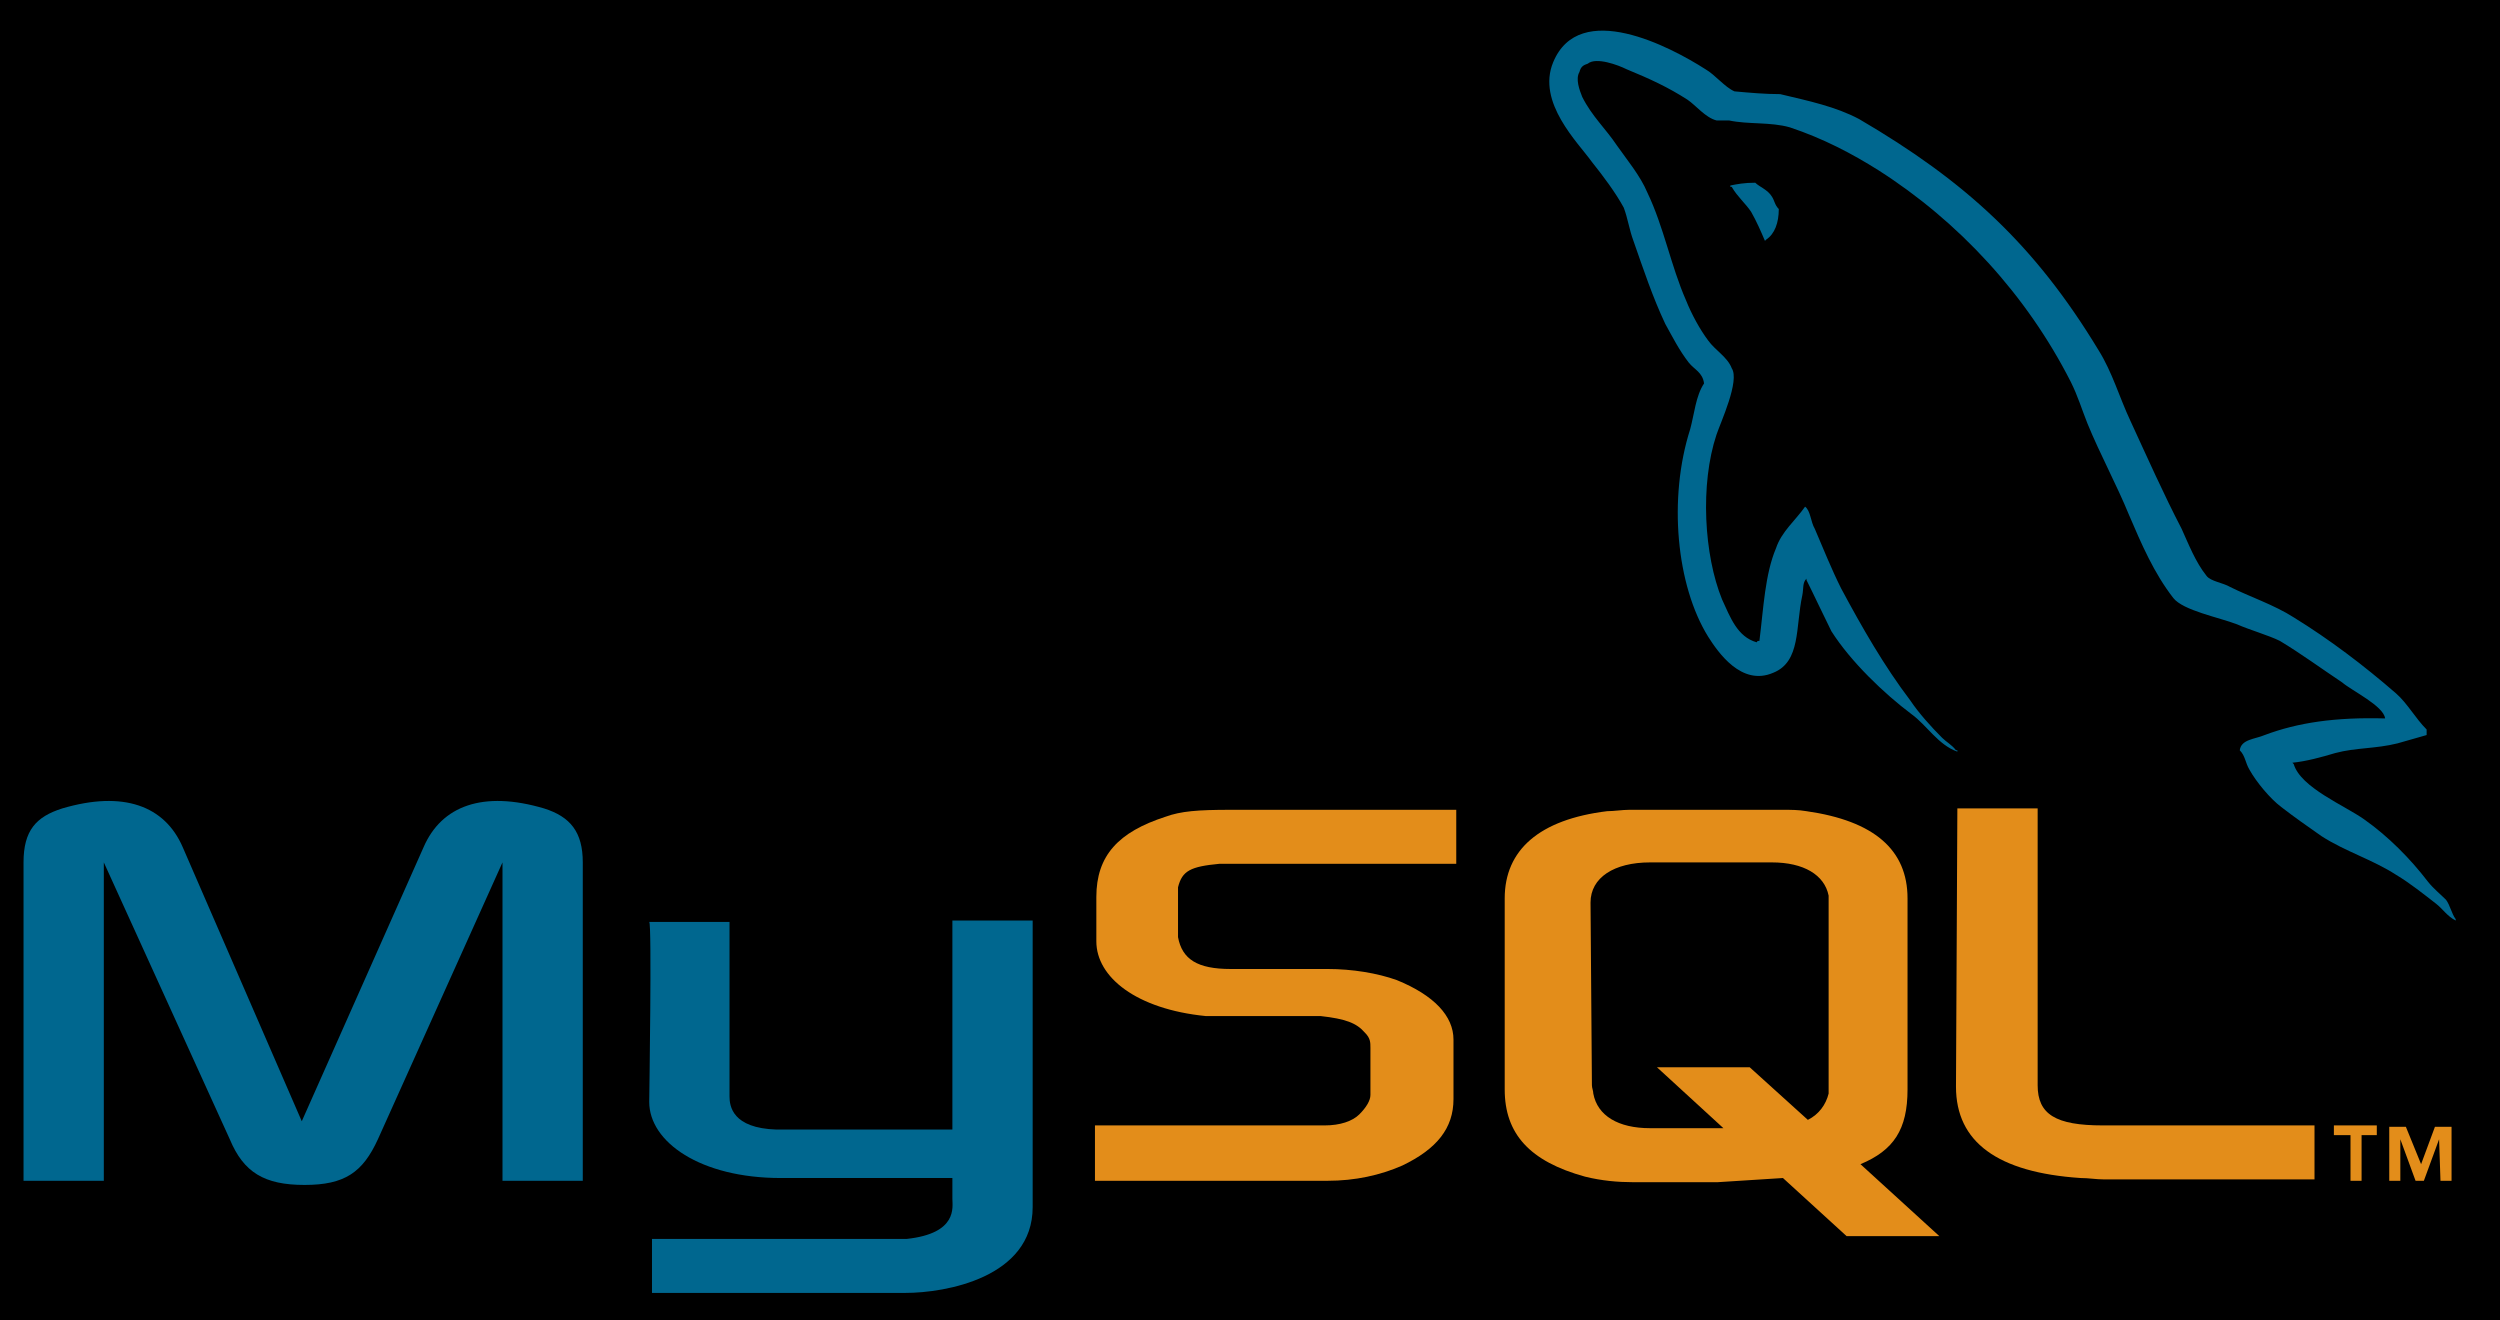
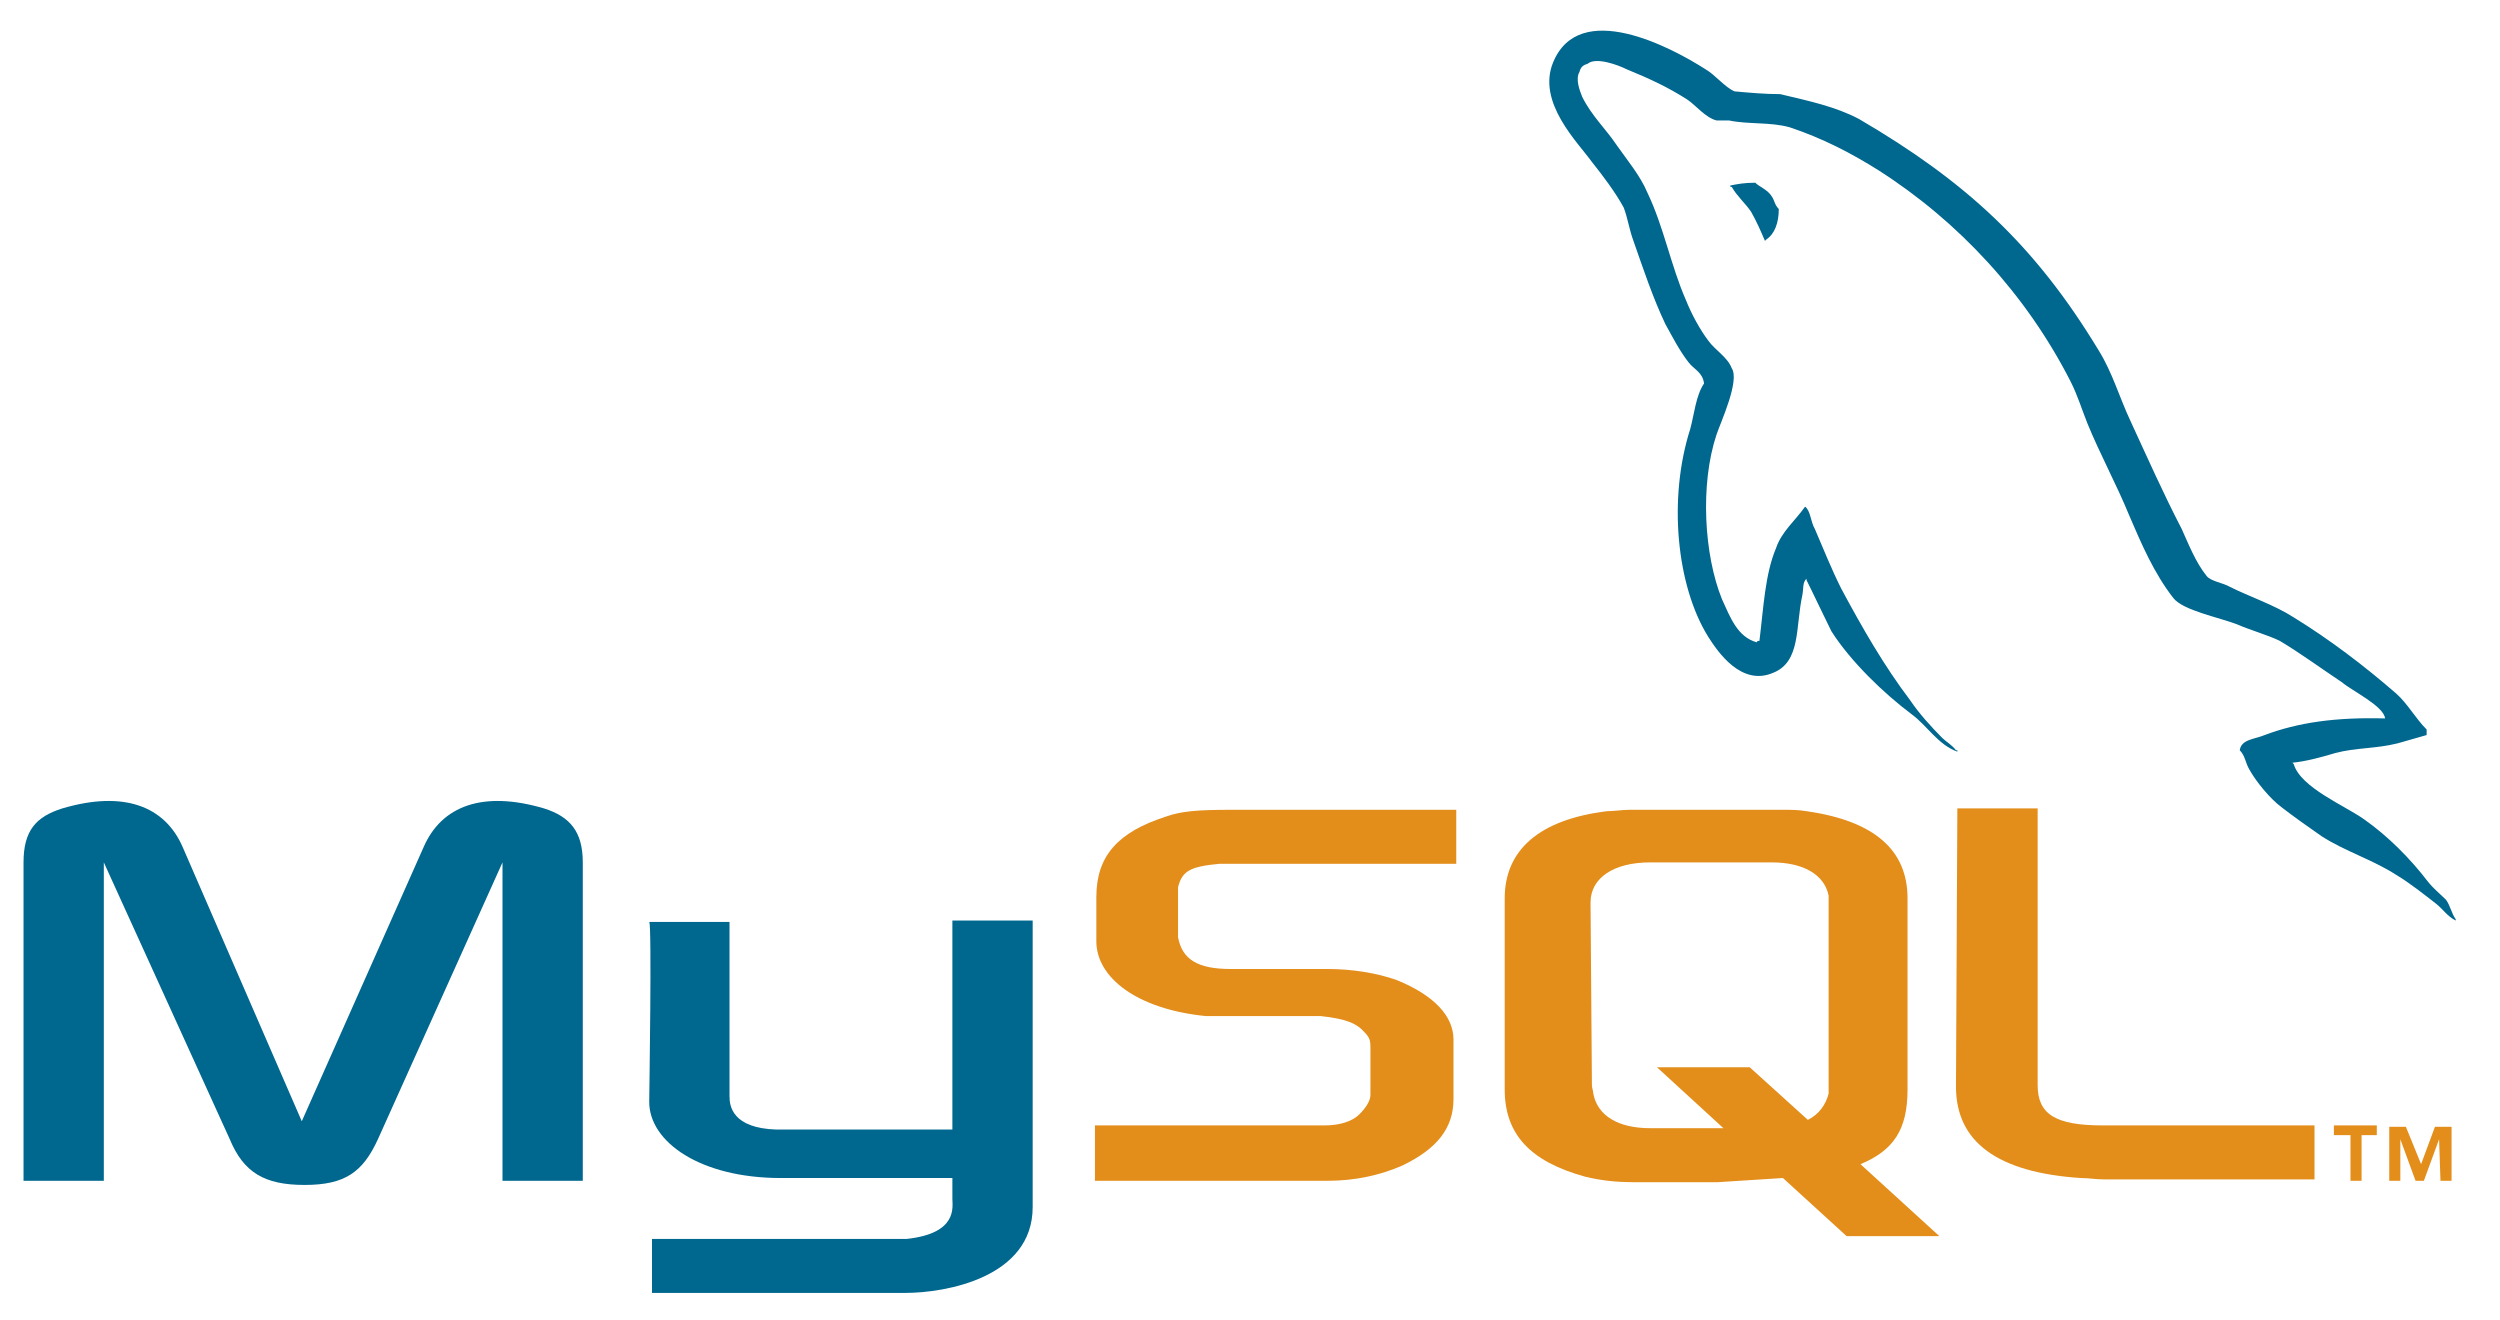
<svg xmlns="http://www.w3.org/2000/svg" width="180.6" height="95.3">
  <g>
-     <rect fill="#000000" id="canvas_background" height="97.3" width="182.6" y="-1" x="-1" />
+     <rect x="0" y="0" width="48" height="48" style="fill:rgb(0%,0%,0%);fill-opacity:0;stroke:none;" />
  </g>
  <g>
    <path fill="#00678f" id="svg_1" d="m1.7,85.3l5.8,0l0,-23l9.1,20c1,2.4 2.5,3.3 5.4,3.3c2.9,0 4.2,-0.9 5.3,-3.3l9,-20l0,23l5.8,0l0,-23c0,-2.2 -0.9,-3.3 -2.8,-3.9c-4.4,-1.3 -7.4,-0.2 -8.7,2.8l-8.8,19.8l-8.6,-19.8c-1.3,-3 -4.3,-4.1 -8.7,-2.8c-1.9,0.6 -2.8,1.6 -2.8,3.9l0,23l0,0z" class="st0" />
    <path fill="#00678f" id="svg_2" d="m46.9,66.6l5.8,0l0,12.6c0,0.7 0.2,2.3 3.4,2.4c1.7,0 12.6,0 12.7,0l0,-15.1l5.8,0c0,0 0,20.6 0,20.7c0,5.1 -6.3,6.2 -9.2,6.2l-18.3,0l0,-3.9c0,0 18.4,0 18.4,0c3.7,-0.4 3.3,-2.3 3.3,-2.9l0,-1.5l-12.4,0c-5.8,0 -9.5,-2.6 -9.5,-5.5c0,-0.3 0.2,-12.9 0,-13l0,0z" class="st0" />
    <path fill="#00678f" id="svg_3" d="m172.3,51.9c-3.6,-0.1 -6.3,0.3 -8.7,1.2c-0.7,0.3 -1.7,0.3 -1.8,1.1c0.4,0.4 0.4,0.9 0.7,1.4c0.5,0.9 1.5,2.1 2.3,2.7c0.9,0.7 1.9,1.4 2.9,2.1c1.7,1.1 3.7,1.7 5.4,2.8c1,0.6 2,1.4 2.9,2.1c0.5,0.4 0.8,0.9 1.4,1.2c0,0 0,-0.1 0,-0.1c-0.3,-0.4 -0.4,-1 -0.7,-1.4c-0.4,-0.4 -0.9,-0.8 -1.3,-1.3c-1.3,-1.7 -2.9,-3.3 -4.6,-4.5c-1.4,-1 -4.6,-2.3 -5.1,-4c0,0 0,0 -0.1,-0.1c1,-0.1 2.1,-0.4 3.1,-0.7c1.5,-0.4 2.9,-0.3 4.5,-0.7c0.7,-0.2 1.4,-0.4 2.1,-0.6c0,-0.1 0,-0.3 0,-0.4c-0.8,-0.8 -1.4,-1.9 -2.2,-2.6c-2.3,-2 -4.8,-3.9 -7.4,-5.5c-1.4,-0.9 -3.2,-1.5 -4.6,-2.2c-0.5,-0.3 -1.4,-0.4 -1.7,-0.8c-0.8,-1 -1.3,-2.3 -1.8,-3.4c-1.3,-2.5 -2.5,-5.2 -3.7,-7.8c-0.8,-1.7 -1.3,-3.5 -2.3,-5.1c-4.6,-7.6 -9.6,-12.2 -17.3,-16.7c-1.7,-0.9 -3.6,-1.3 -5.7,-1.8c-1.1,0 -2.2,-0.1 -3.3,-0.2c-0.7,-0.3 -1.4,-1.2 -2.1,-1.6c-2.5,-1.6 -9.1,-5.1 -11,-0.5c-1.2,2.9 1.8,5.8 2.8,7.2c0.8,1 1.7,2.2 2.3,3.3c0.3,0.8 0.4,1.6 0.7,2.4c0.7,2 1.4,4.1 2.3,6c0.5,0.9 1,1.9 1.7,2.8c0.4,0.5 1,0.7 1.1,1.5c-0.6,0.9 -0.7,2.2 -1,3.3c-1.6,5 -1,11.3 1.3,15c0.7,1.1 2.4,3.6 4.7,2.6c2,-0.8 1.6,-3.3 2.1,-5.6c0.1,-0.5 0,-0.9 0.3,-1.2c0,0 0,0.1 0,0.1c0.6,1.2 1.2,2.5 1.8,3.7c1.4,2.2 3.8,4.5 5.8,6c1.1,0.8 1.9,2.2 3.3,2.7c0,0 0,-0.1 0,-0.1c0,0 0,0 -0.1,0c-0.3,-0.4 -0.7,-0.6 -1,-0.9c-0.8,-0.8 -1.7,-1.8 -2.3,-2.7c-1.9,-2.5 -3.5,-5.3 -5,-8.1c-0.7,-1.4 -1.3,-2.9 -1.9,-4.3c-0.3,-0.5 -0.3,-1.3 -0.7,-1.6c-0.7,1 -1.7,1.8 -2.1,3c-0.8,1.9 -0.9,4.3 -1.2,6.7c-0.2,0 -0.1,0 -0.2,0.1c-1.4,-0.4 -1.9,-1.8 -2.5,-3.1c-1.3,-3.2 -1.6,-8.3 -0.4,-11.9c0.3,-0.9 1.7,-3.9 1.1,-4.8c-0.3,-0.8 -1.2,-1.3 -1.7,-2c-0.6,-0.8 -1.2,-1.9 -1.6,-2.9c-1.1,-2.5 -1.6,-5.3 -2.8,-7.8c-0.5,-1.2 -1.5,-2.4 -2.2,-3.4c-0.8,-1.2 -1.8,-2.1 -2.5,-3.5c-0.2,-0.5 -0.5,-1.3 -0.2,-1.8c0.1,-0.4 0.3,-0.5 0.6,-0.6c0.6,-0.5 2.2,0.1 2.8,0.4c1.7,0.7 3,1.3 4.4,2.2c0.6,0.4 1.3,1.3 2.1,1.5c0.3,0 0.6,0 0.9,0c1.4,0.3 3,0.1 4.4,0.5c2.4,0.8 4.5,1.9 6.4,3.1c5.8,3.7 10.7,9 13.9,15.3c0.5,1 0.8,2 1.2,3c0.9,2.2 2.1,4.4 3,6.6c0.9,2.1 1.8,4.2 3.2,6c0.7,0.9 3.3,1.4 4.6,1.9c0.9,0.4 2.3,0.8 3.1,1.2c1.5,0.9 3,2 4.5,3c0.7,0.6 3,1.7 3.1,2.6l0,0z" class="st0" />
    <path fill="#00678f" id="svg_4" d="m126.8,13.2c-0.8,0 -1.3,0.1 -1.8,0.2c0,0 0,0 0,0.1c0,0 0,0 0.1,0c0.4,0.7 1,1.2 1.4,1.8c0.4,0.7 0.7,1.4 1,2.1c0,0 0.1,-0.1 0.1,-0.1c0.6,-0.4 0.9,-1.2 0.9,-2.2c-0.3,-0.3 -0.3,-0.6 -0.5,-0.9c-0.3,-0.5 -0.9,-0.7 -1.2,-1l0,0z" class="st0" />
    <path fill="#e38d1a" id="svg_5" d="m79.1,85.3l16.8,0c2,0 3.8,-0.4 5.4,-1.1c2.5,-1.2 3.7,-2.7 3.7,-4.8l0,-4.3c0,-1.7 -1.4,-3.2 -4.1,-4.3c-1.4,-0.5 -3.2,-0.8 -5,-0.8l-7,0c-2.4,0 -3.5,-0.7 -3.8,-2.3c0,-0.2 0,-0.4 0,-0.5l0,-2.6c0,-0.1 0,-0.3 0,-0.5c0.3,-1.2 0.9,-1.5 3,-1.7c0.2,0 0.4,0 0.5,0l16.6,0l0,-3.9l-16.3,0c-2.4,0 -3.6,0.1 -4.7,0.5c-3.4,1.1 -5,2.8 -5,5.8l0,3.2c0,2.6 2.9,4.9 7.9,5.4c0.5,0 1.1,0 1.7,0l6,0c0.2,0 0.4,0 0.6,0c1.8,0.2 2.6,0.5 3.2,1.2c0.4,0.4 0.4,0.7 0.4,1.1l0,3.4c0,0.4 -0.3,0.9 -0.8,1.4s-1.4,0.8 -2.5,0.8c-0.2,0 -0.4,0 -0.6,0l-16,0l0,4l0,0z" class="st1" />
    <path fill="#e38d1a" id="svg_6" d="m141.3,78.5c0,4 3,6.2 9,6.6c0.6,0 1.1,0.1 1.7,0.1l15.2,0l0,-3.9l-15.3,0c-3.4,0 -4.7,-0.8 -4.7,-2.9l0,-20l-5.8,0l-0.1,20.1l0,0z" class="st1" />
    <path fill="#e38d1a" id="svg_7" d="m108.7,78.7l0,-13.8c0,-3.5 2.5,-5.7 7.4,-6.3c0.5,0 1.1,-0.1 1.6,-0.1l11.1,0c0.6,0 1.1,0 1.7,0.1c4.9,0.7 7.3,2.8 7.3,6.3l0,13.8c0,2.9 -1,4.4 -3.4,5.4l5.7,5.2l-6.7,0l-4.6,-4.2l-4.7,0.3l-6.2,0c-1,0 -2.2,-0.1 -3.4,-0.4c-4,-1.1 -5.8,-3.1 -5.8,-6.3l0,0zm6.3,-0.3c0,0.2 0.1,0.4 0.1,0.6c0.3,1.6 1.8,2.5 4.1,2.5l5.3,0l-4.8,-4.4l6.7,0l4.2,3.8c0.8,-0.4 1.3,-1.1 1.5,-1.9c0,-0.2 0,-0.4 0,-0.6l0,-13.2c0,-0.2 0,-0.4 0,-0.5c-0.3,-1.5 -1.8,-2.4 -4.1,-2.4l-8.8,0c-2.6,0 -4.3,1.1 -4.3,2.9l0.1,13.2l0,0z" class="st1" />
    <path fill="#e38d1a" id="svg_8" d="m169.8,85.3l0.8,0l0,-3.3l1.1,0l0,-0.7l-3.1,0l0,0.7l1.2,0l0,3.3l0,0zm6.5,0l0.8,0l0,-3.9l-1.2,0l-1,2.7l-1.1,-2.7l-1.2,0l0,3.9l0.8,0l0,-3l0,0l1.1,3l0.6,0l1.1,-3l0,0l0.1,3l0,0z" class="st1" />
  </g>
</svg>
